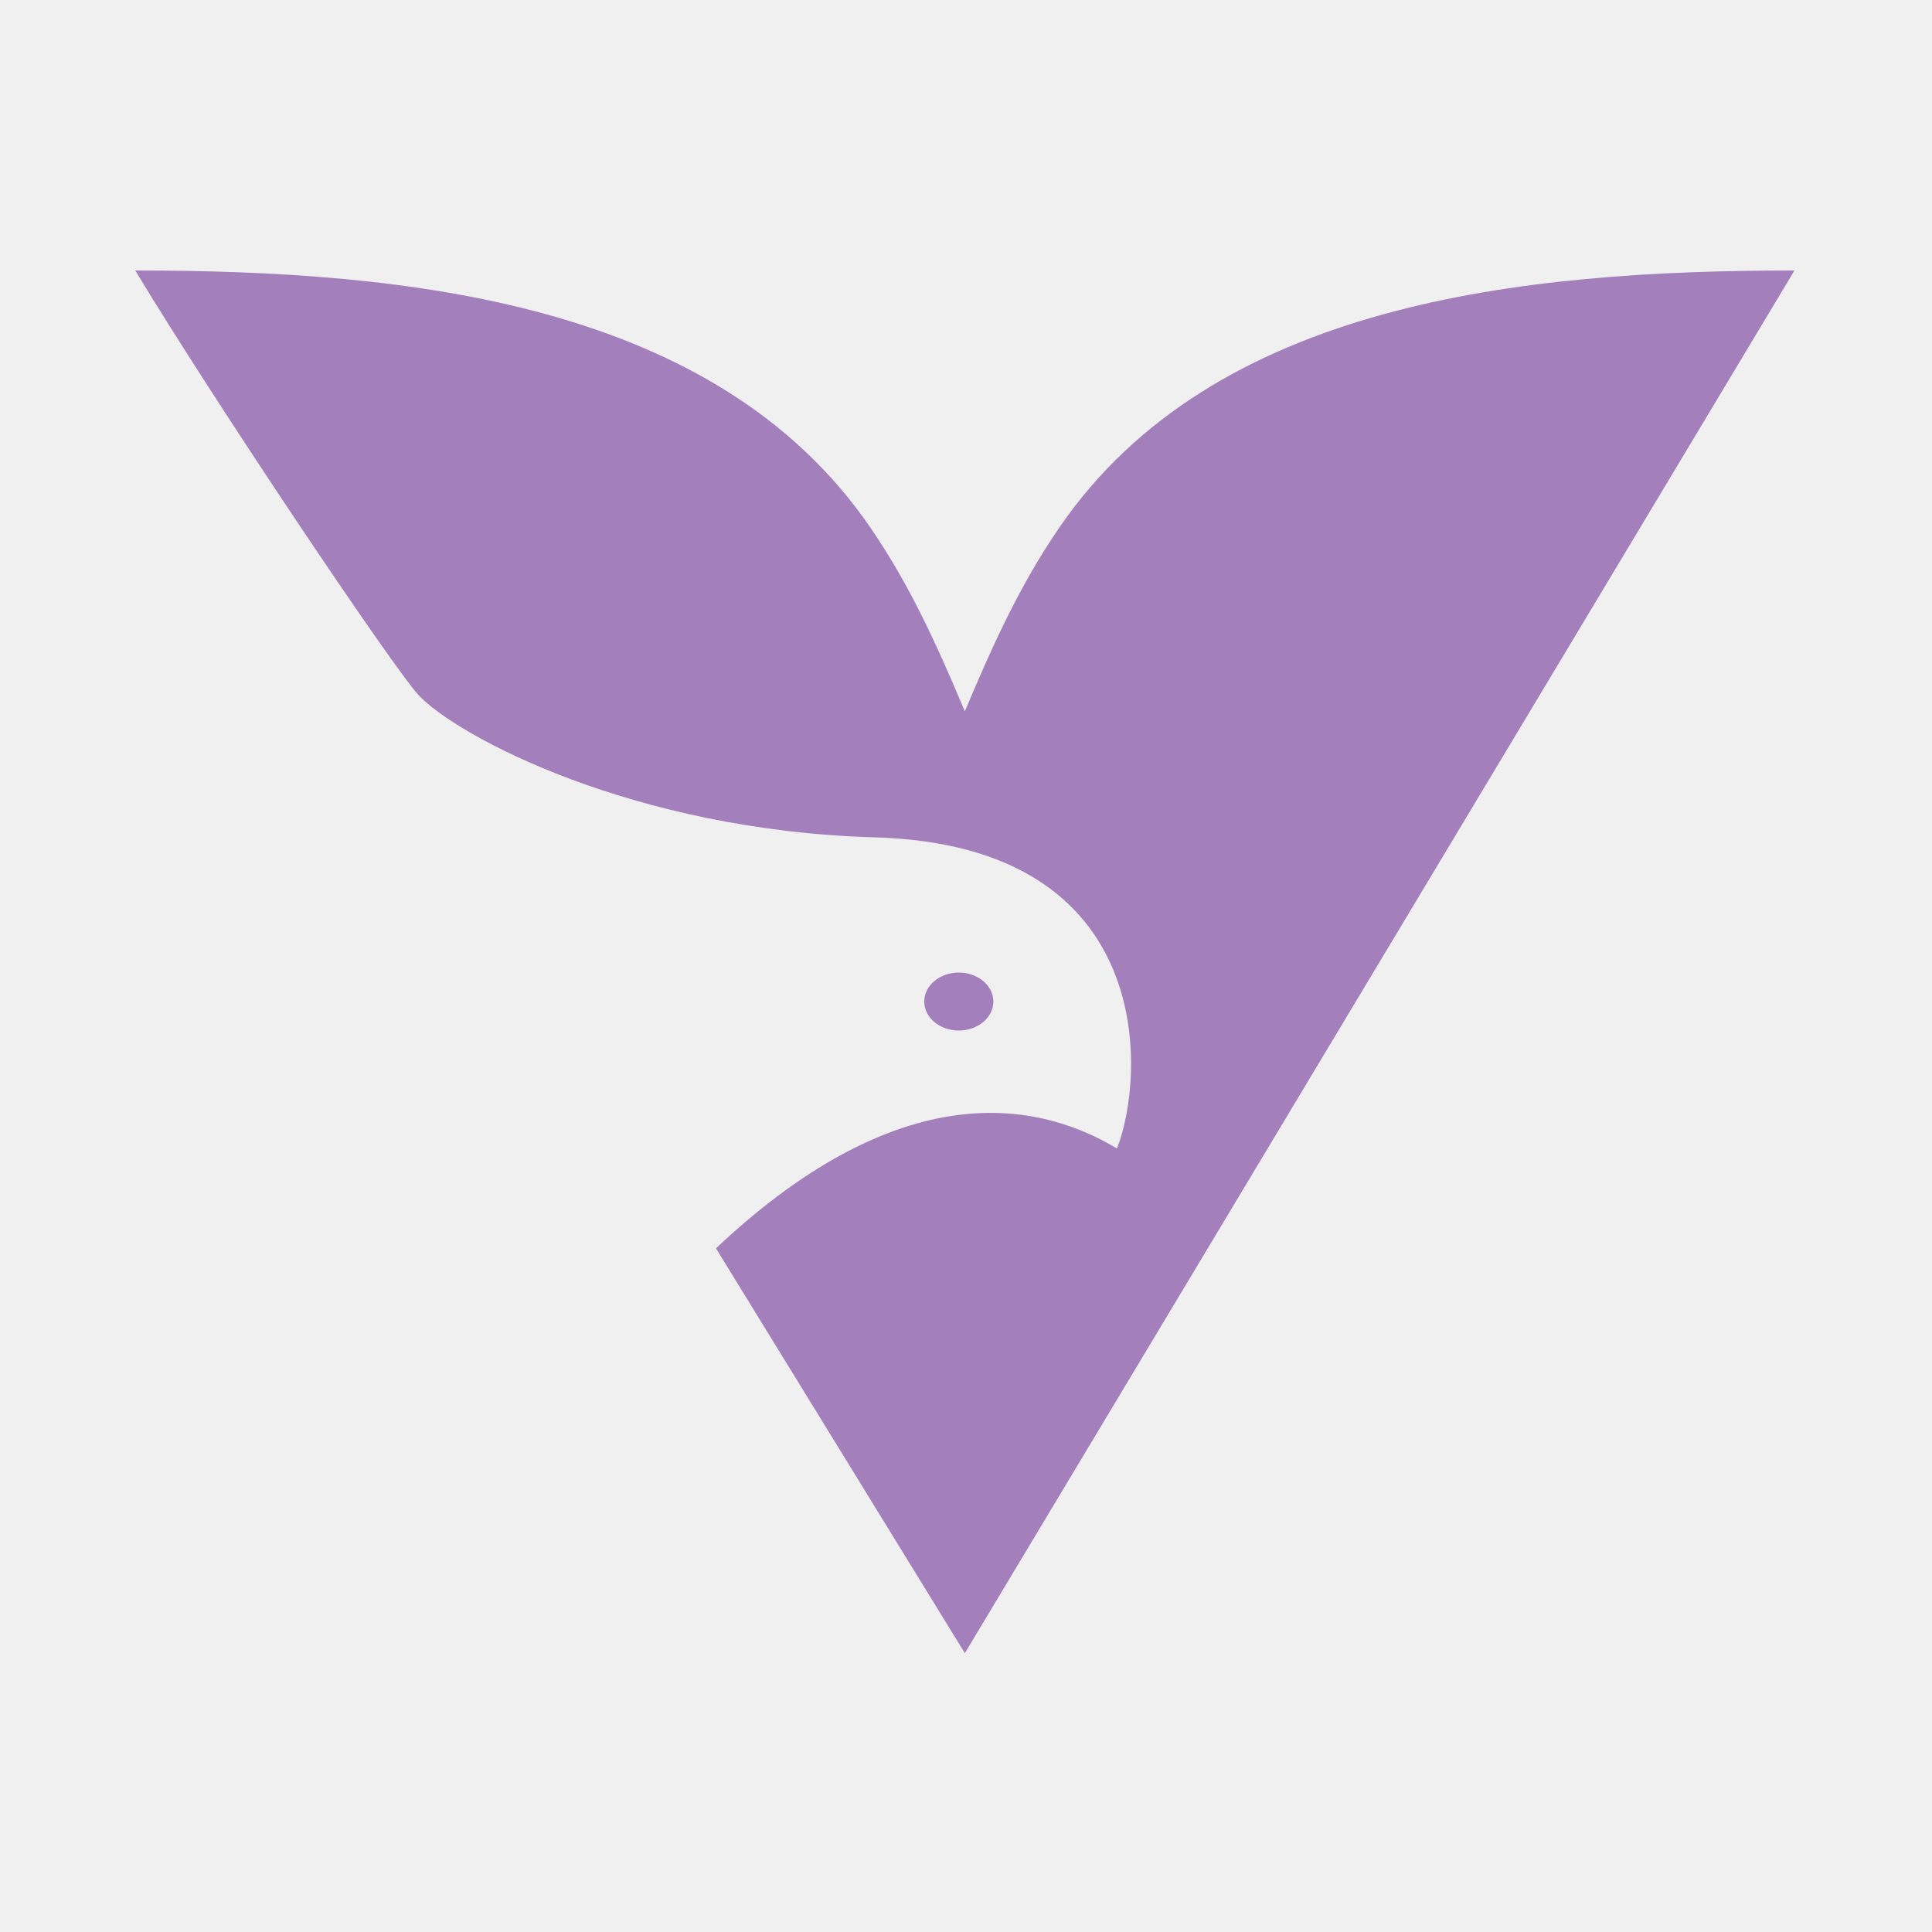
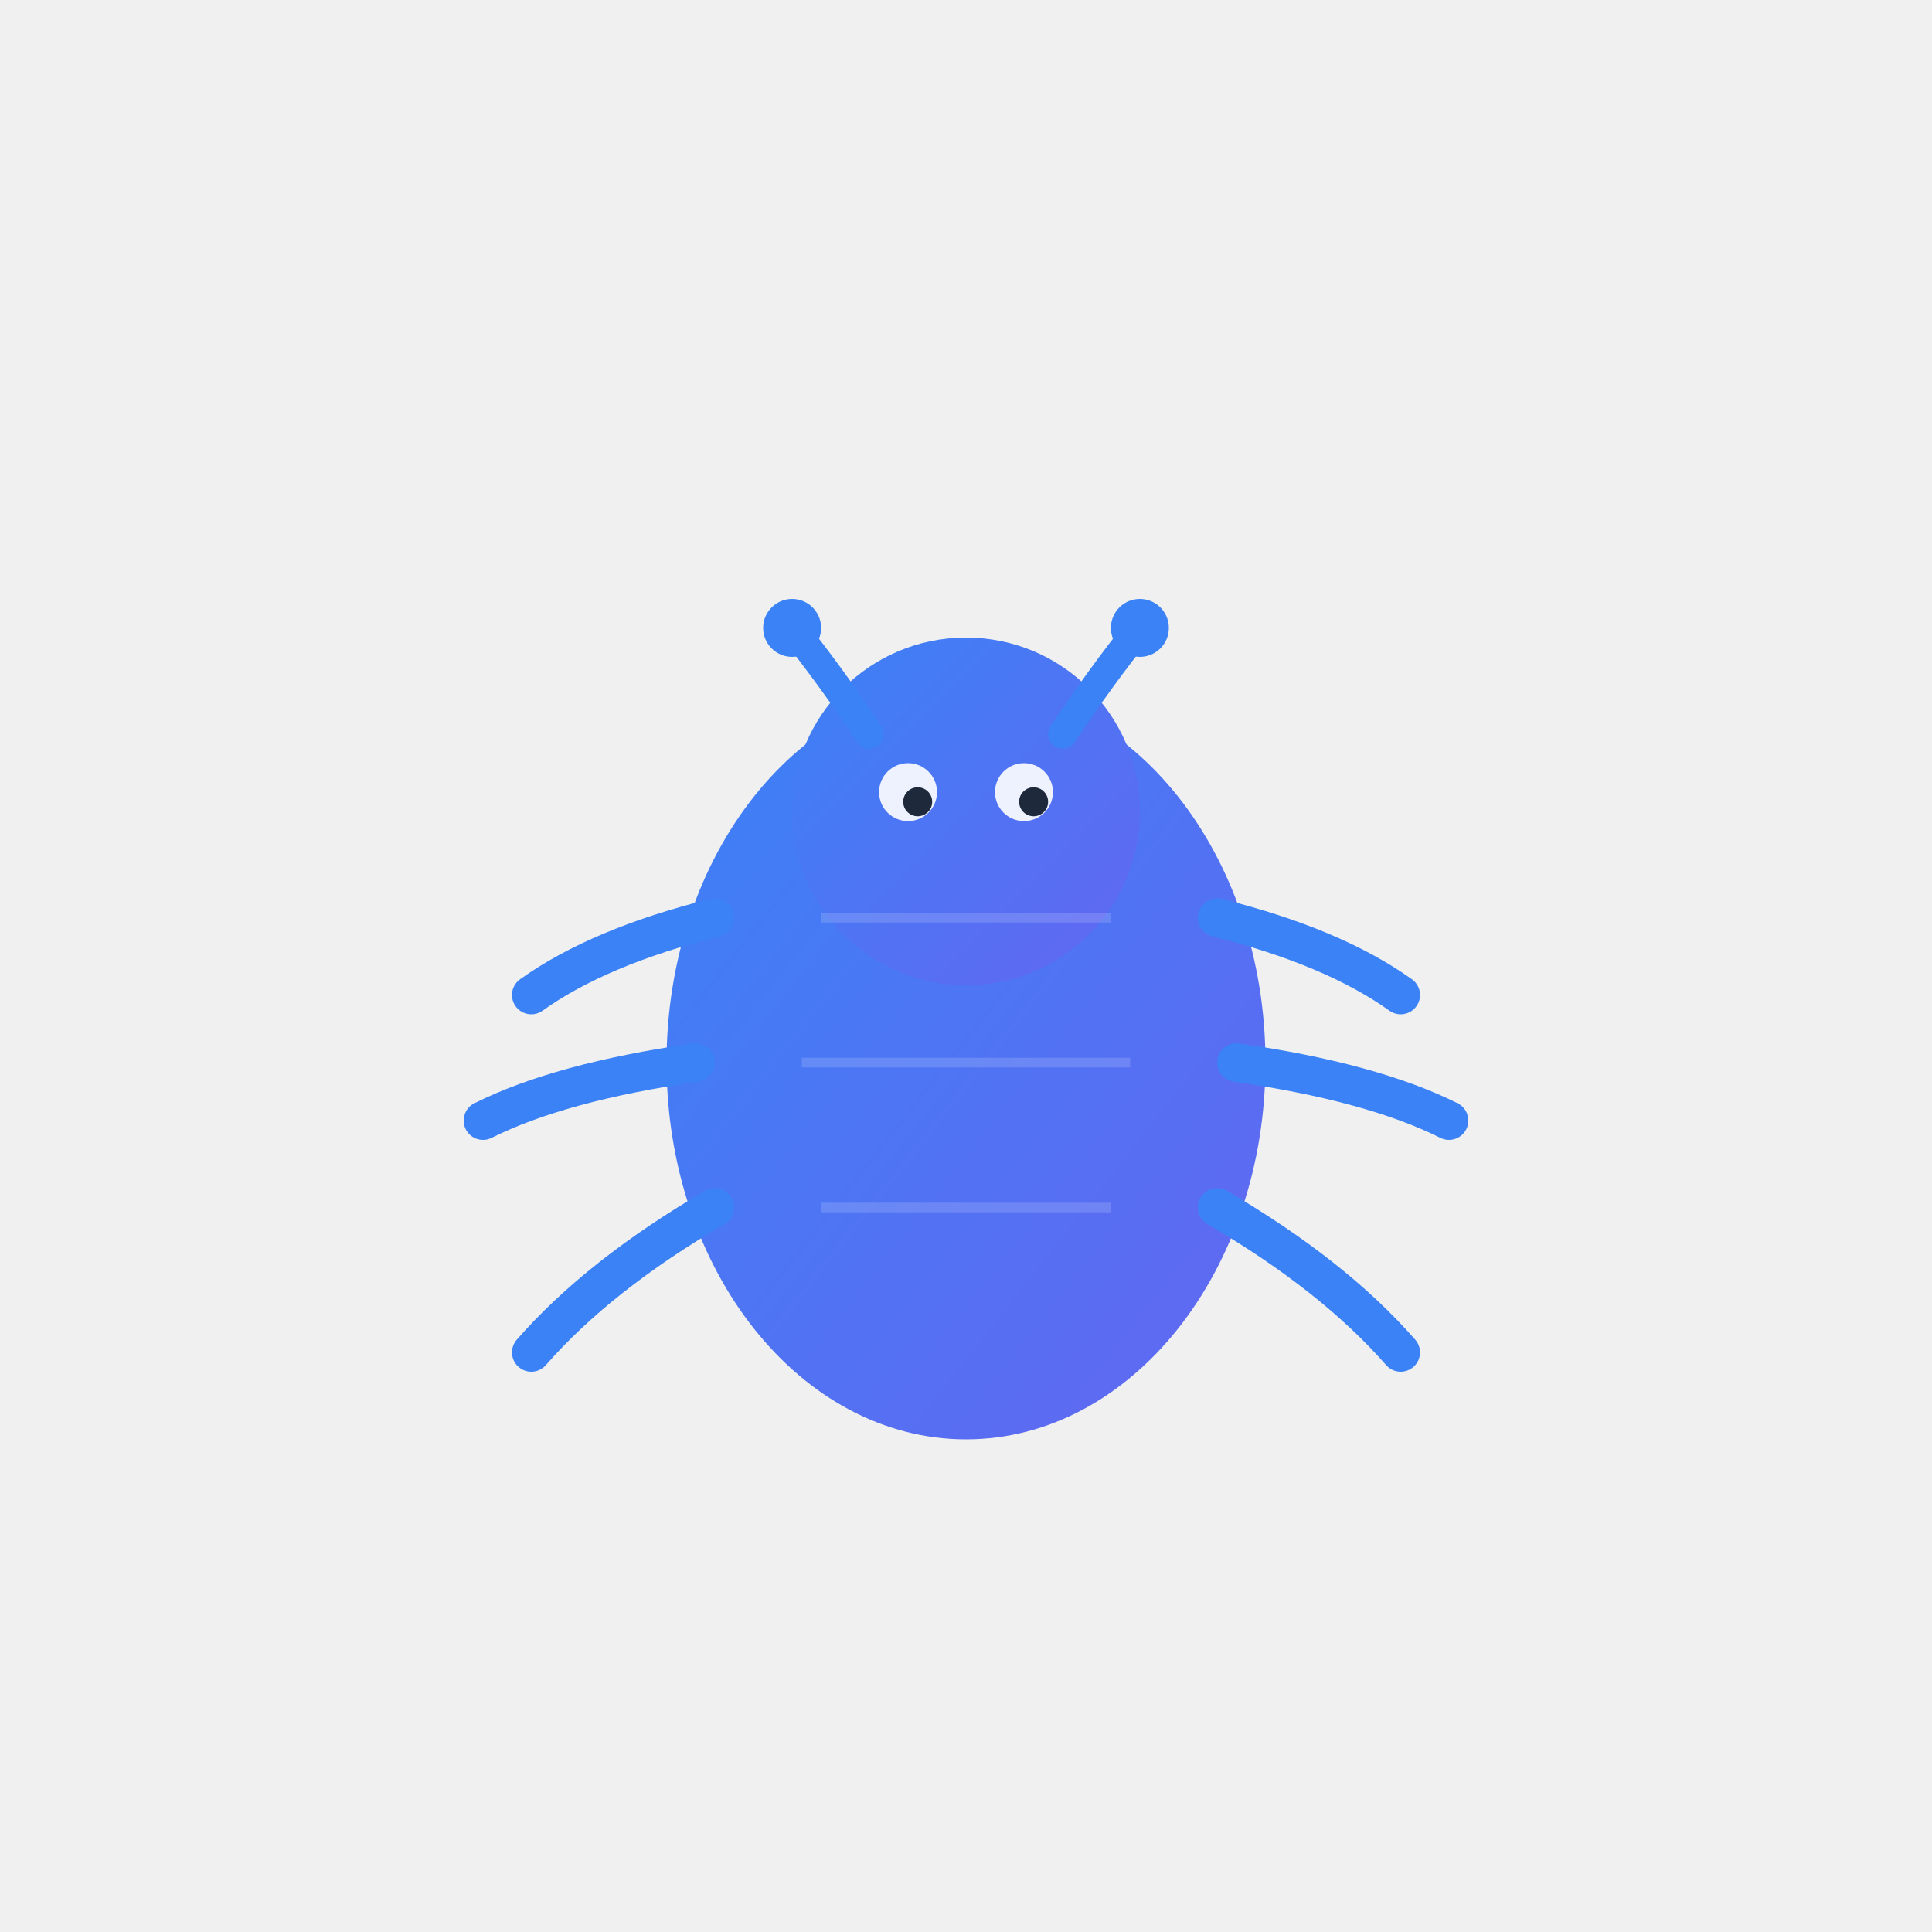
<svg xmlns="http://www.w3.org/2000/svg" width="200" height="200" viewBox="0 0 200 200" fill="none">
-   <path d="M43.343 71.975C40.83 69.305 22.349 41.836 14 28C42.239 28 74.084 31.293 90.072 54.57C94.225 60.616 97.052 66.916 99.88 73.639C102.708 66.916 105.536 60.616 109.689 54.57C125.676 31.293 157.522 28 185.761 28L99.88 171.134L74.116 129.228C94.155 110.335 108.468 114.596 115.625 118.89C118.488 111.733 120.125 87.529 90.577 86.685C65.528 85.969 47.341 76.223 43.343 71.975Z" fill="#A37FBC" />
-   <ellipse cx="99.255" cy="103.68" rx="3.576" ry="2.999" fill="#A37FBC" />
+   <g transform="translate(100, 100)">
+     <ellipse cx="0" cy="10" rx="31" ry="39" fill="url(#bugGrad)" />
+     <circle cx="0" cy="-16" r="18" fill="url(#bugGrad)" />
+     <path d="M -10 -24 Q -14 -30 -18 -35" stroke="#3B82F6" stroke-width="3" stroke-linecap="round" fill="none" />
+     <path d="M 10 -24 Q 14 -30 18 -35" stroke="#3B82F6" stroke-width="3" stroke-linecap="round" fill="none" />
+     <circle cx="-18" cy="-35" r="3" fill="#3B82F6" />
+     <circle cx="18" cy="-35" r="3" fill="#3B82F6" />
+     <circle cx="-6" cy="-18" r="3" fill="white" opacity="0.9" />
+     <circle cx="6" cy="-18" r="3" fill="white" opacity="0.9" />
+     <circle cx="-5" cy="-17" r="1.5" fill="#1E293B" />
+     <circle cx="7" cy="-17" r="1.5" fill="#1E293B" />
+     <path d="M -26 -5 Q -38 -2 -45 3" stroke="#3B82F6" stroke-width="4" stroke-linecap="round" fill="none" />
+     <path d="M -28 10 Q -42 12 -50 16" stroke="#3B82F6" stroke-width="4" stroke-linecap="round" fill="none" />
+     <path d="M -26 25 Q -38 32 -45 40" stroke="#3B82F6" stroke-width="4" stroke-linecap="round" fill="none" />
+     <path d="M 26 -5 Q 38 -2 45 3" stroke="#3B82F6" stroke-width="4" stroke-linecap="round" fill="none" />
+     <path d="M 28 10 Q 42 12 50 16" stroke="#3B82F6" stroke-width="4" stroke-linecap="round" fill="none" />
+     <path d="M 26 25 Q 38 32 45 40" stroke="#3B82F6" stroke-width="4" stroke-linecap="round" fill="none" />
+     <line x1="-15" y1="-5" x2="15" y2="-5" stroke="white" stroke-width="1" opacity="0.15" />
+     <line x1="-17" y1="10" x2="17" y2="10" stroke="white" stroke-width="1" opacity="0.15" />
+     <line x1="-15" y1="25" x2="15" y2="25" stroke="white" stroke-width="1" opacity="0.15" />
+   </g>
+   <defs>
+     <linearGradient id="bugGrad" x1="0%" y1="0%" x2="100%" y2="100%">
+       <stop offset="0%" style="stop-color:#3B82F6;stop-opacity:1" />
+       <stop offset="100%" style="stop-color:#6366F1;stop-opacity:1" />
+     </linearGradient>
+   </defs>
</svg>
